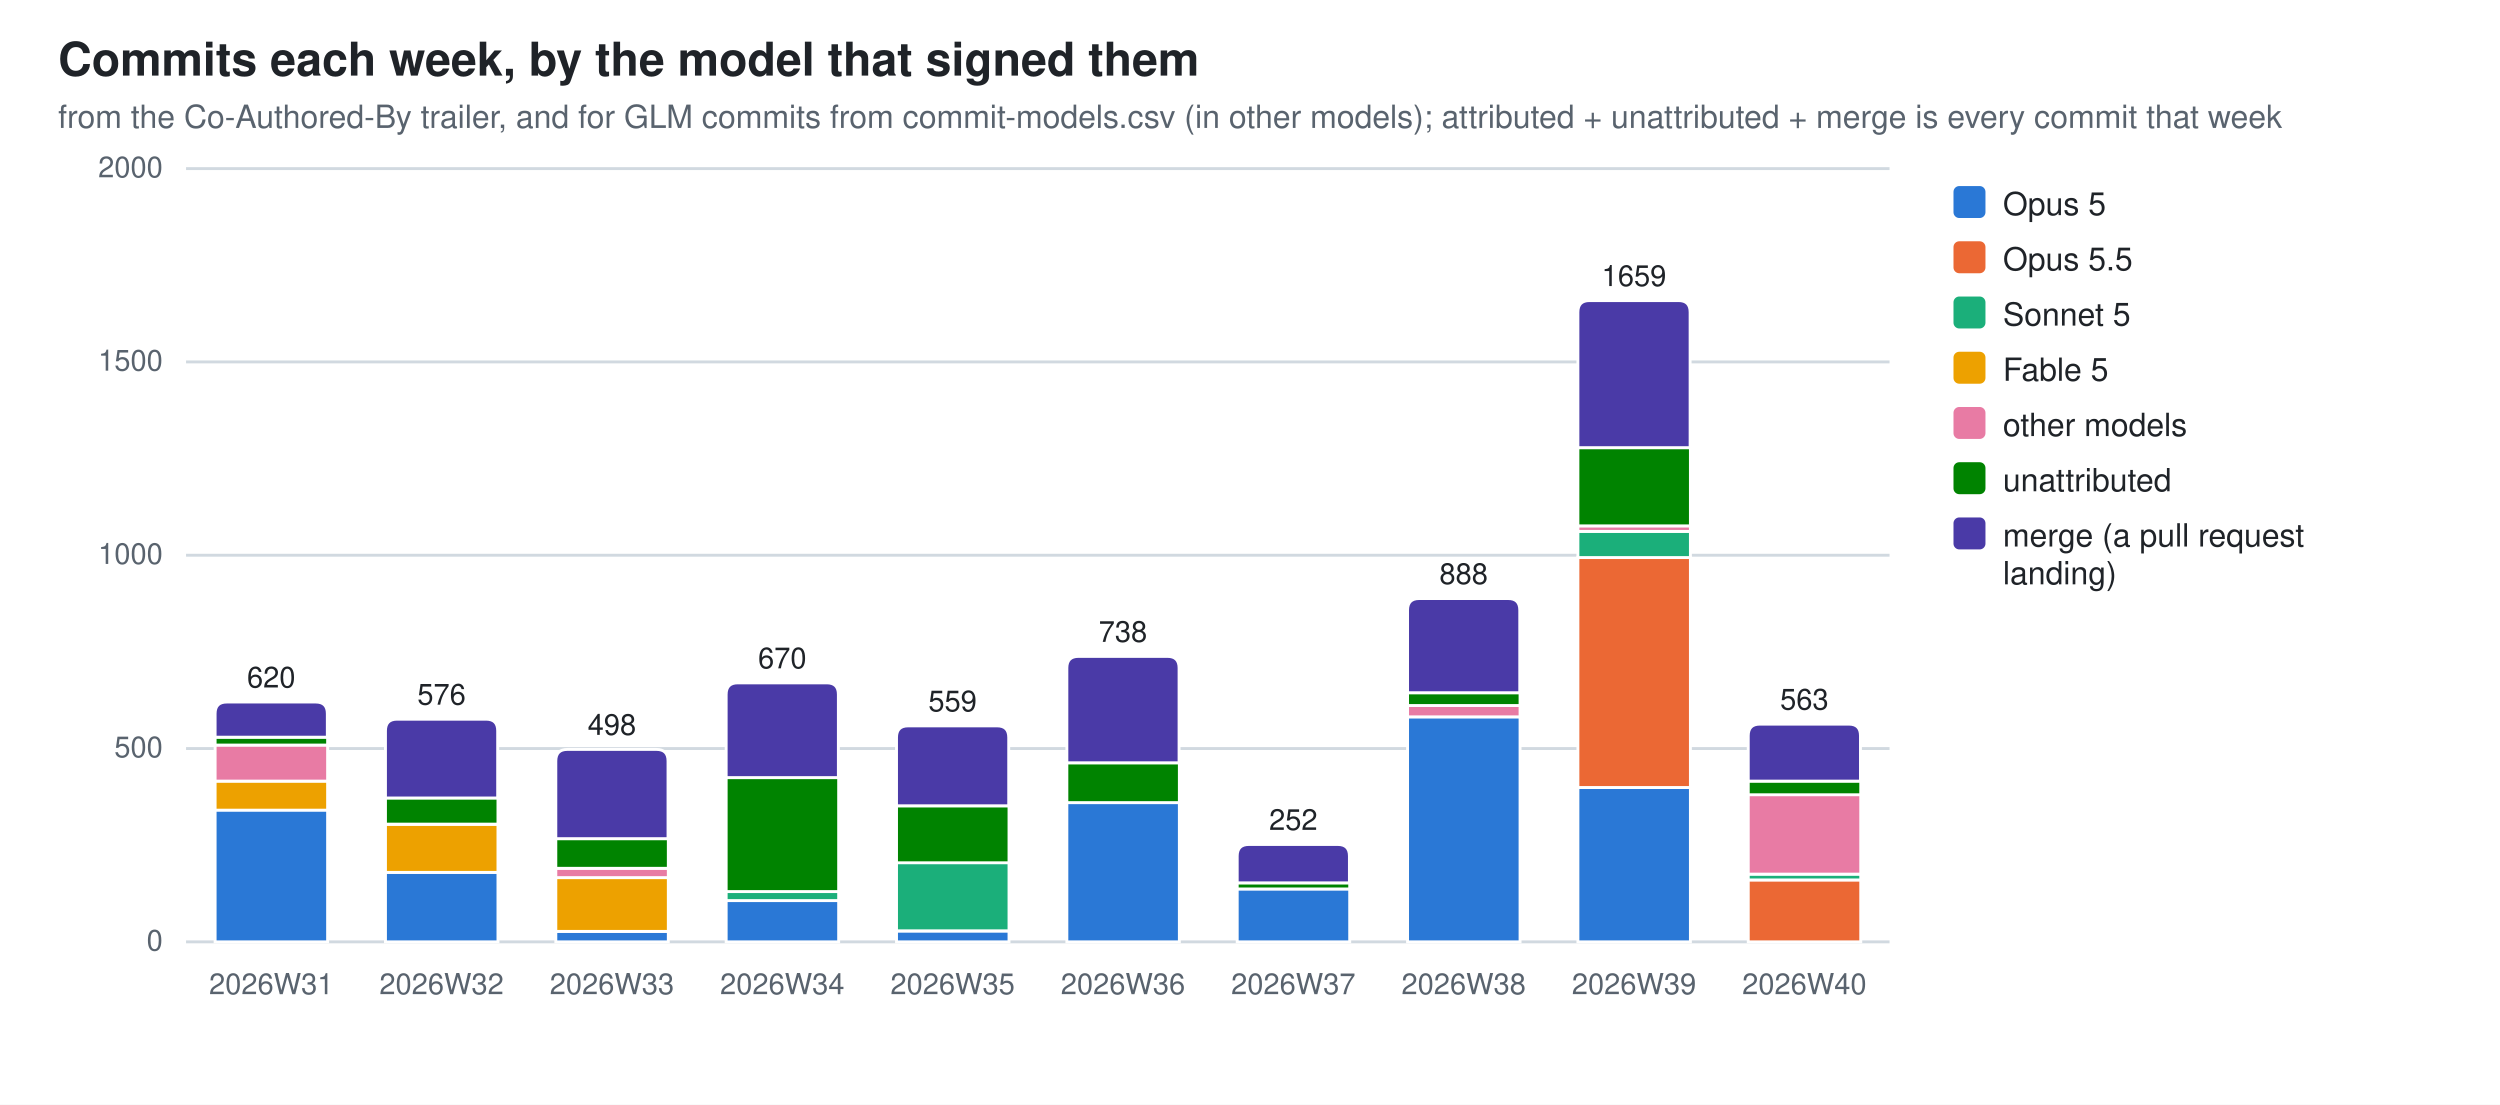
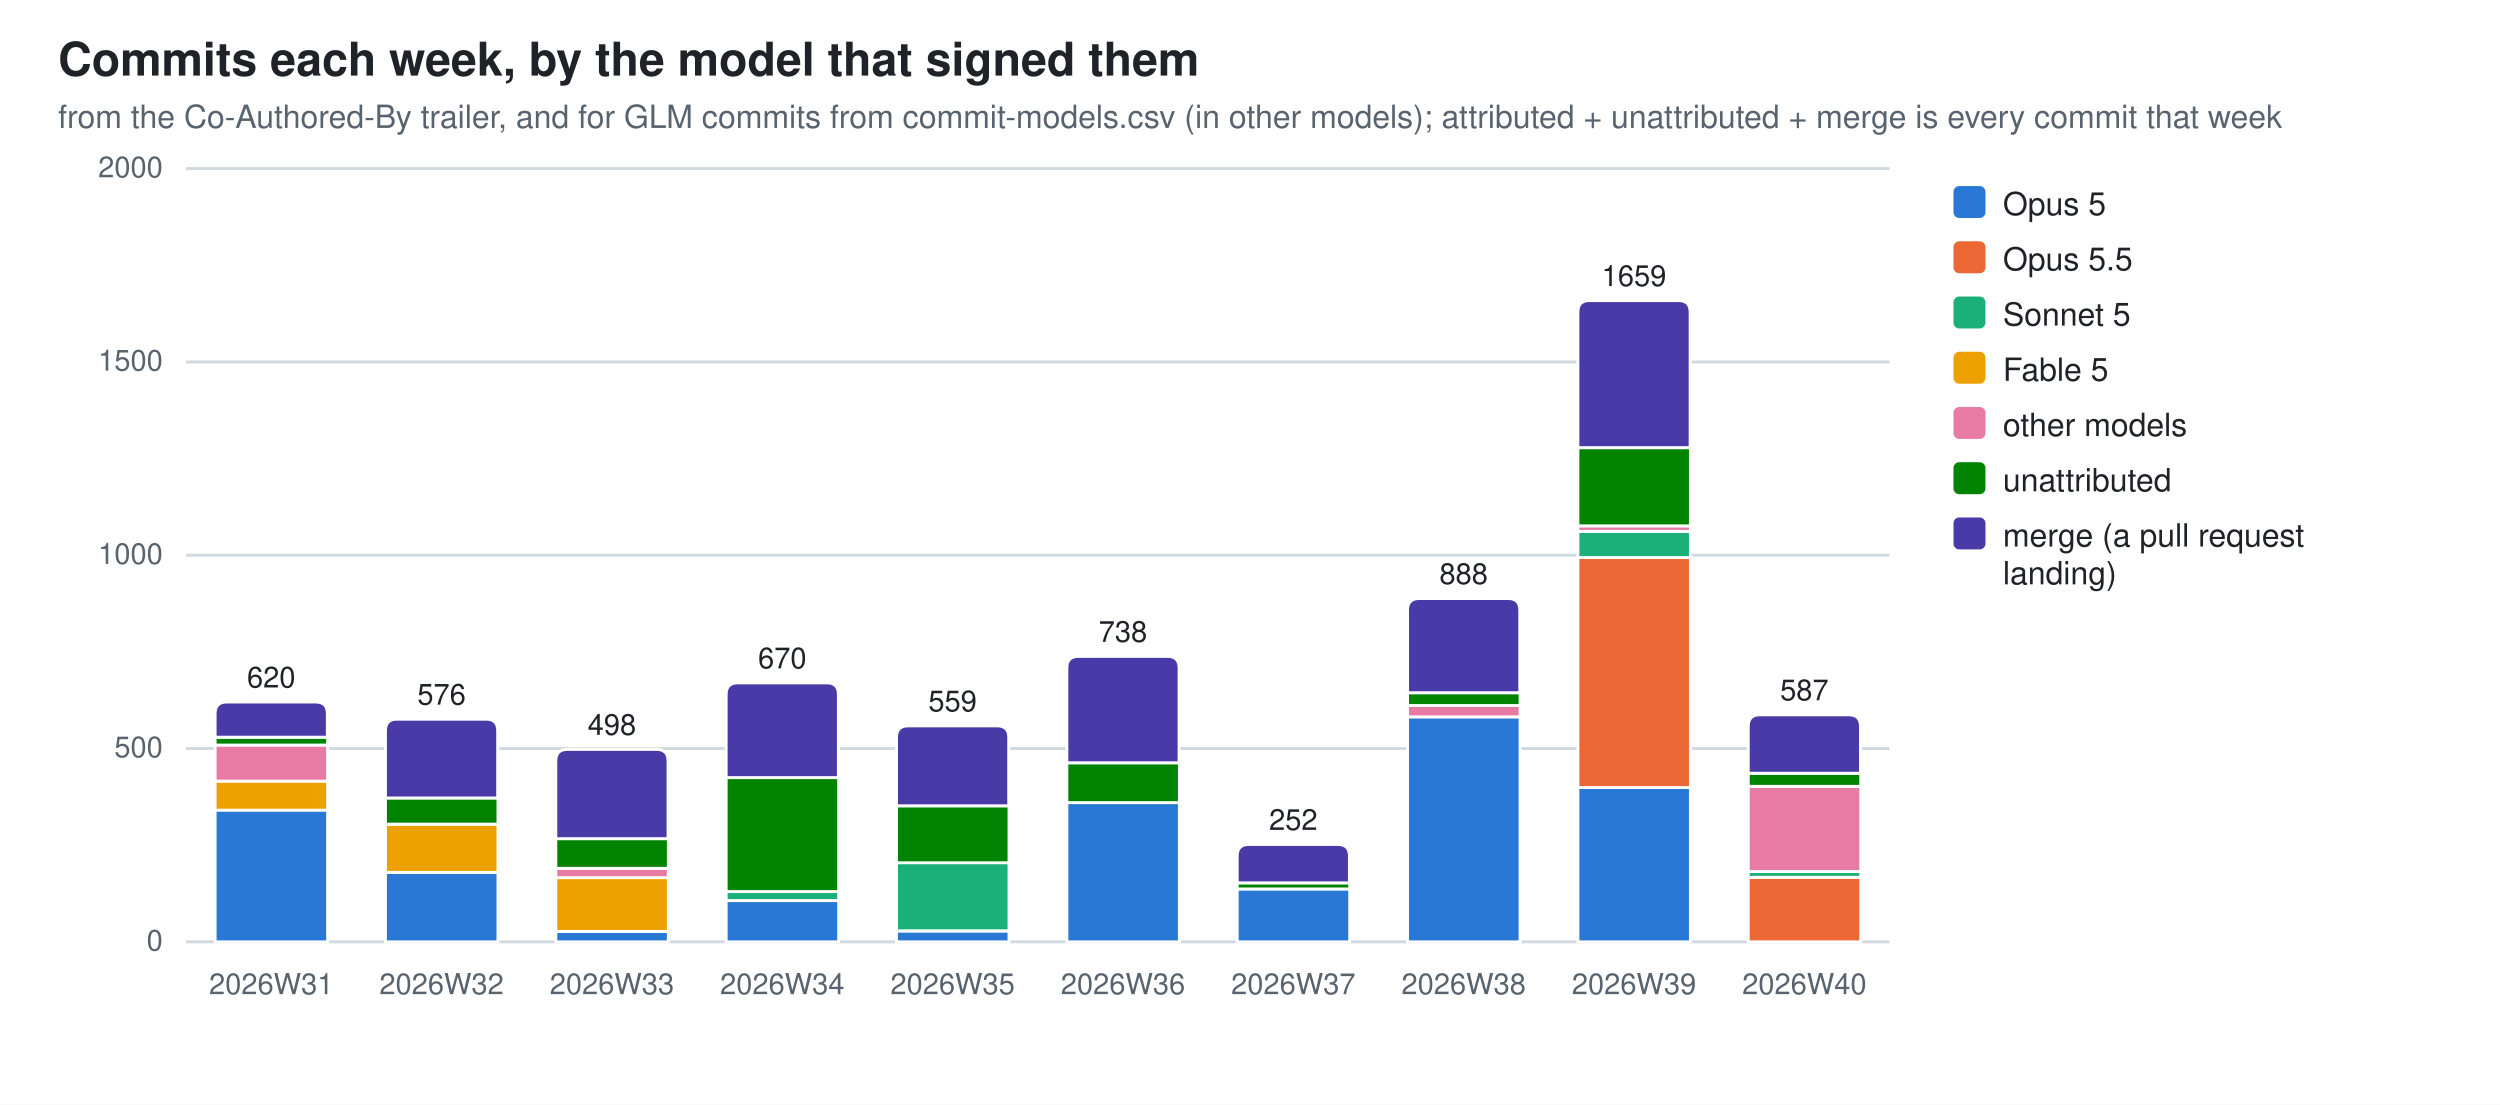
<svg xmlns="http://www.w3.org/2000/svg" width="860" height="380" viewBox="0 0 860 380" role="img" aria-label="Commits each week, by the model that signed them">
  <style>
  .bg{fill:#ffffff} .fg{fill:#1f2328} .mut{fill:#59636e} .grid{stroke:#d1d9e0}
  .seg{stroke:#ffffff;stroke-width:1}
  .val{paint-order:stroke;stroke:#ffffff;stroke-width:3px;stroke-linejoin:round}
  .s0{fill:#2a78d6}  .s1{fill:#eb6834}  .s2{fill:#1baf7a}  .s3{fill:#eda100}  .s4{fill:#e87ba4}  .s5{fill:#008300}  .s6{fill:#4a3aa7}
  @media (prefers-color-scheme: dark){
    .bg{fill:#0d1117} .fg{fill:#e6edf3} .mut{fill:#9198a1} .grid{stroke:#30363d}
    .seg{stroke:#0d1117} .val{stroke:#0d1117} .s0{fill:#3987e5} .s1{fill:#d95926} .s2{fill:#199e70} .s3{fill:#c98500} .s4{fill:#d55181} .s5{fill:#008300} .s6{fill:#9085e9}}
  text{font-family:-apple-system,BlinkMacSystemFont,"Segoe UI",Helvetica,Arial,sans-serif}
</style>
  <rect class="bg" width="860" height="380" />
  <text class="fg" x="20" y="26" font-size="16" font-weight="600">Commits each week, by the model that signed them</text>
  <text class="mut" x="20" y="44" font-size="11">from the Co-Authored-By trailer, and for GLM commits from commit-models.csv (in other models); attributed + unattributed + merge is every commit that week</text>
  <line class="grid" x1="64" y1="324.0" x2="650.0" y2="324.0" stroke-width="1" />
  <text class="mut" x="56" y="327.0" font-size="10" text-anchor="end">0</text>
  <line class="grid" x1="64" y1="257.5" x2="650.0" y2="257.5" stroke-width="1" />
  <text class="mut" x="56" y="260.5" font-size="10" text-anchor="end">500</text>
  <line class="grid" x1="64" y1="191.0" x2="650.0" y2="191.0" stroke-width="1" />
  <text class="mut" x="56" y="194.0" font-size="10" text-anchor="end">1000</text>
  <line class="grid" x1="64" y1="124.5" x2="650.0" y2="124.5" stroke-width="1" />
  <text class="mut" x="56" y="127.5" font-size="10" text-anchor="end">1500</text>
  <line class="grid" x1="64" y1="58.0" x2="650.0" y2="58.0" stroke-width="1" />
  <text class="mut" x="56" y="61.0" font-size="10" text-anchor="end">2000</text>
  <rect class="seg s0" x="74.0" y="278.6" width="38.7" height="45.4" />
  <rect class="seg s3" x="74.0" y="268.7" width="38.7" height="10.0" />
  <rect class="seg s4" x="74.0" y="256.3" width="38.7" height="12.4" />
  <rect class="seg s5" x="74.0" y="253.6" width="38.7" height="2.7" />
  <path class="seg s6" d="M74.0,253.6 V245.5 Q74.0,241.5 78.0,241.5 H108.6 Q112.6,241.5 112.6,245.5 V253.6 Z" />
  <text class="mut" x="93.3" y="342" font-size="10" text-anchor="middle">2026W31</text>
  <text class="fg val" x="93.3" y="236.5" font-size="10" text-anchor="middle">620</text>
  <rect class="seg s0" x="132.6" y="300.1" width="38.7" height="23.9" />
  <rect class="seg s3" x="132.6" y="283.6" width="38.7" height="16.5" />
  <rect class="seg s5" x="132.6" y="274.5" width="38.7" height="9.0" />
  <path class="seg s6" d="M132.6,274.5 V251.4 Q132.6,247.4 136.6,247.4 H167.2 Q171.2,247.4 171.2,251.4 V274.5 Z" />
  <text class="mut" x="151.9" y="342" font-size="10" text-anchor="middle">2026W32</text>
  <text class="fg val" x="151.9" y="242.4" font-size="10" text-anchor="middle">576</text>
  <rect class="seg s0" x="191.2" y="320.4" width="38.7" height="3.6" />
  <rect class="seg s3" x="191.2" y="301.9" width="38.7" height="18.5" />
  <rect class="seg s4" x="191.2" y="298.7" width="38.7" height="3.2" />
  <rect class="seg s5" x="191.2" y="288.5" width="38.7" height="10.2" />
  <path class="seg s6" d="M191.2,288.5 V261.8 Q191.2,257.8 195.2,257.8 H225.8 Q229.8,257.8 229.8,261.8 V288.5 Z" />
  <text class="mut" x="210.5" y="342" font-size="10" text-anchor="middle">2026W33</text>
  <text class="fg val" x="210.5" y="252.8" font-size="10" text-anchor="middle">498</text>
  <rect class="seg s0" x="249.8" y="309.8" width="38.7" height="14.2" />
  <rect class="seg s2" x="249.8" y="306.7" width="38.7" height="3.1" />
  <rect class="seg s5" x="249.8" y="267.5" width="38.7" height="39.2" />
  <path class="seg s6" d="M249.8,267.5 V238.9 Q249.8,234.9 253.8,234.9 H284.4 Q288.4,234.9 288.4,238.9 V267.5 Z" />
  <text class="mut" x="269.1" y="342" font-size="10" text-anchor="middle">2026W34</text>
  <text class="fg val" x="269.1" y="229.9" font-size="10" text-anchor="middle">670</text>
  <rect class="seg s0" x="308.4" y="320.3" width="38.7" height="3.7" />
  <rect class="seg s2" x="308.4" y="296.7" width="38.7" height="23.5" />
  <rect class="seg s5" x="308.4" y="277.2" width="38.7" height="19.6" />
  <path class="seg s6" d="M308.4,277.2 V253.7 Q308.4,249.7 312.4,249.7 H343.0 Q347.0,249.7 347.0,253.7 V277.2 Z" />
  <text class="mut" x="327.7" y="342" font-size="10" text-anchor="middle">2026W35</text>
  <text class="fg val" x="327.7" y="244.7" font-size="10" text-anchor="middle">559</text>
  <rect class="seg s0" x="367.0" y="276.1" width="38.7" height="47.9" />
  <rect class="seg s5" x="367.0" y="262.4" width="38.7" height="13.7" />
  <path class="seg s6" d="M367.0,262.4 V229.8 Q367.0,225.8 371.0,225.8 H401.6 Q405.6,225.8 405.6,229.8 V262.4 Z" />
  <text class="mut" x="386.3" y="342" font-size="10" text-anchor="middle">2026W36</text>
  <text class="fg val" x="386.3" y="220.8" font-size="10" text-anchor="middle">738</text>
  <rect class="seg s0" x="425.6" y="305.8" width="38.7" height="18.2" />
  <rect class="seg s5" x="425.6" y="303.7" width="38.7" height="2.1" />
  <path class="seg s6" d="M425.6,303.7 V294.5 Q425.6,290.5 429.6,290.5 H460.2 Q464.2,290.5 464.2,294.5 V303.7 Z" />
  <text class="mut" x="444.9" y="342" font-size="10" text-anchor="middle">2026W37</text>
  <text class="fg val" x="444.9" y="285.5" font-size="10" text-anchor="middle">252</text>
  <rect class="seg s0" x="484.2" y="246.6" width="38.7" height="77.4" />
  <rect class="seg s4" x="484.2" y="242.7" width="38.7" height="3.9" />
  <rect class="seg s5" x="484.2" y="238.3" width="38.7" height="4.4" />
  <path class="seg s6" d="M484.2,238.3 V209.9 Q484.2,205.9 488.2,205.9 H518.8 Q522.8,205.9 522.8,209.9 V238.3 Z" />
  <text class="mut" x="503.5" y="342" font-size="10" text-anchor="middle">2026W38</text>
  <text class="fg val" x="503.5" y="200.9" font-size="10" text-anchor="middle">888</text>
  <rect class="seg s0" x="542.8" y="270.9" width="38.7" height="53.1" />
  <rect class="seg s1" x="542.8" y="191.8" width="38.7" height="79.1" />
  <rect class="seg s2" x="542.8" y="182.8" width="38.7" height="9.0" />
  <rect class="seg s4" x="542.8" y="180.9" width="38.7" height="1.9" />
  <rect class="seg s5" x="542.8" y="154.0" width="38.7" height="26.9" />
  <path class="seg s6" d="M542.8,154.0 V107.4 Q542.8,103.4 546.8,103.4 H577.4 Q581.4,103.4 581.4,107.4 V154.0 Z" />
  <text class="mut" x="562.1" y="342" font-size="10" text-anchor="middle">2026W39</text>
  <text class="fg val" x="562.1" y="98.4" font-size="10" text-anchor="middle">1659</text>
-   <rect class="seg s1" x="601.4" y="302.7" width="38.7" height="21.3" />
-   <rect class="seg s2" x="601.4" y="300.7" width="38.7" height="2.0" />
-   <rect class="seg s4" x="601.4" y="273.3" width="38.7" height="27.4" />
-   <rect class="seg s5" x="601.4" y="268.7" width="38.7" height="4.7" />
-   <path class="seg s6" d="M601.4,268.7 V253.1 Q601.4,249.1 605.4,249.1 H636.0 Q640.0,249.1 640.0,253.1 V268.7 Z" />
+   <rect class="seg s1" x="601.4" y="301.8" width="38.7" height="22.2" />
+   <rect class="seg s2" x="601.4" y="299.8" width="38.7" height="2.0" />
+   <rect class="seg s4" x="601.4" y="270.5" width="38.7" height="29.3" />
+   <rect class="seg s5" x="601.4" y="266.0" width="38.7" height="4.5" />
+   <path class="seg s6" d="M601.4,266.0 V249.9 Q601.4,245.9 605.4,245.9 H636.0 Q640.0,245.9 640.0,249.9 V266.0 Z" />
  <text class="mut" x="620.7" y="342" font-size="10" text-anchor="middle">2026W40</text>
-   <text class="fg val" x="620.7" y="244.1" font-size="10" text-anchor="middle">563</text>
+   <text class="fg val" x="620.7" y="240.9" font-size="10" text-anchor="middle">587</text>
  <rect class="s0" x="672" y="64" width="11" height="11" rx="2" />
  <text class="fg" y="74" font-size="11">
    <tspan x="689" dy="0">Opus 5</tspan>
  </text>
  <rect class="s1" x="672" y="83" width="11" height="11" rx="2" />
  <text class="fg" y="93" font-size="11">
    <tspan x="689" dy="0">Opus 5.5</tspan>
  </text>
  <rect class="s2" x="672" y="102" width="11" height="11" rx="2" />
  <text class="fg" y="112" font-size="11">
    <tspan x="689" dy="0">Sonnet 5</tspan>
  </text>
  <rect class="s3" x="672" y="121" width="11" height="11" rx="2" />
  <text class="fg" y="131" font-size="11">
    <tspan x="689" dy="0">Fable 5</tspan>
  </text>
  <rect class="s4" x="672" y="140" width="11" height="11" rx="2" />
  <text class="fg" y="150" font-size="11">
    <tspan x="689" dy="0">other models</tspan>
  </text>
  <rect class="s5" x="672" y="159" width="11" height="11" rx="2" />
  <text class="fg" y="169" font-size="11">
    <tspan x="689" dy="0">unattributed</tspan>
  </text>
  <rect class="s6" x="672" y="178" width="11" height="11" rx="2" />
  <text class="fg" y="188" font-size="11">
    <tspan x="689" dy="0">merge (a pull request</tspan>
    <tspan x="689" dy="13">landing)</tspan>
  </text>
</svg>
